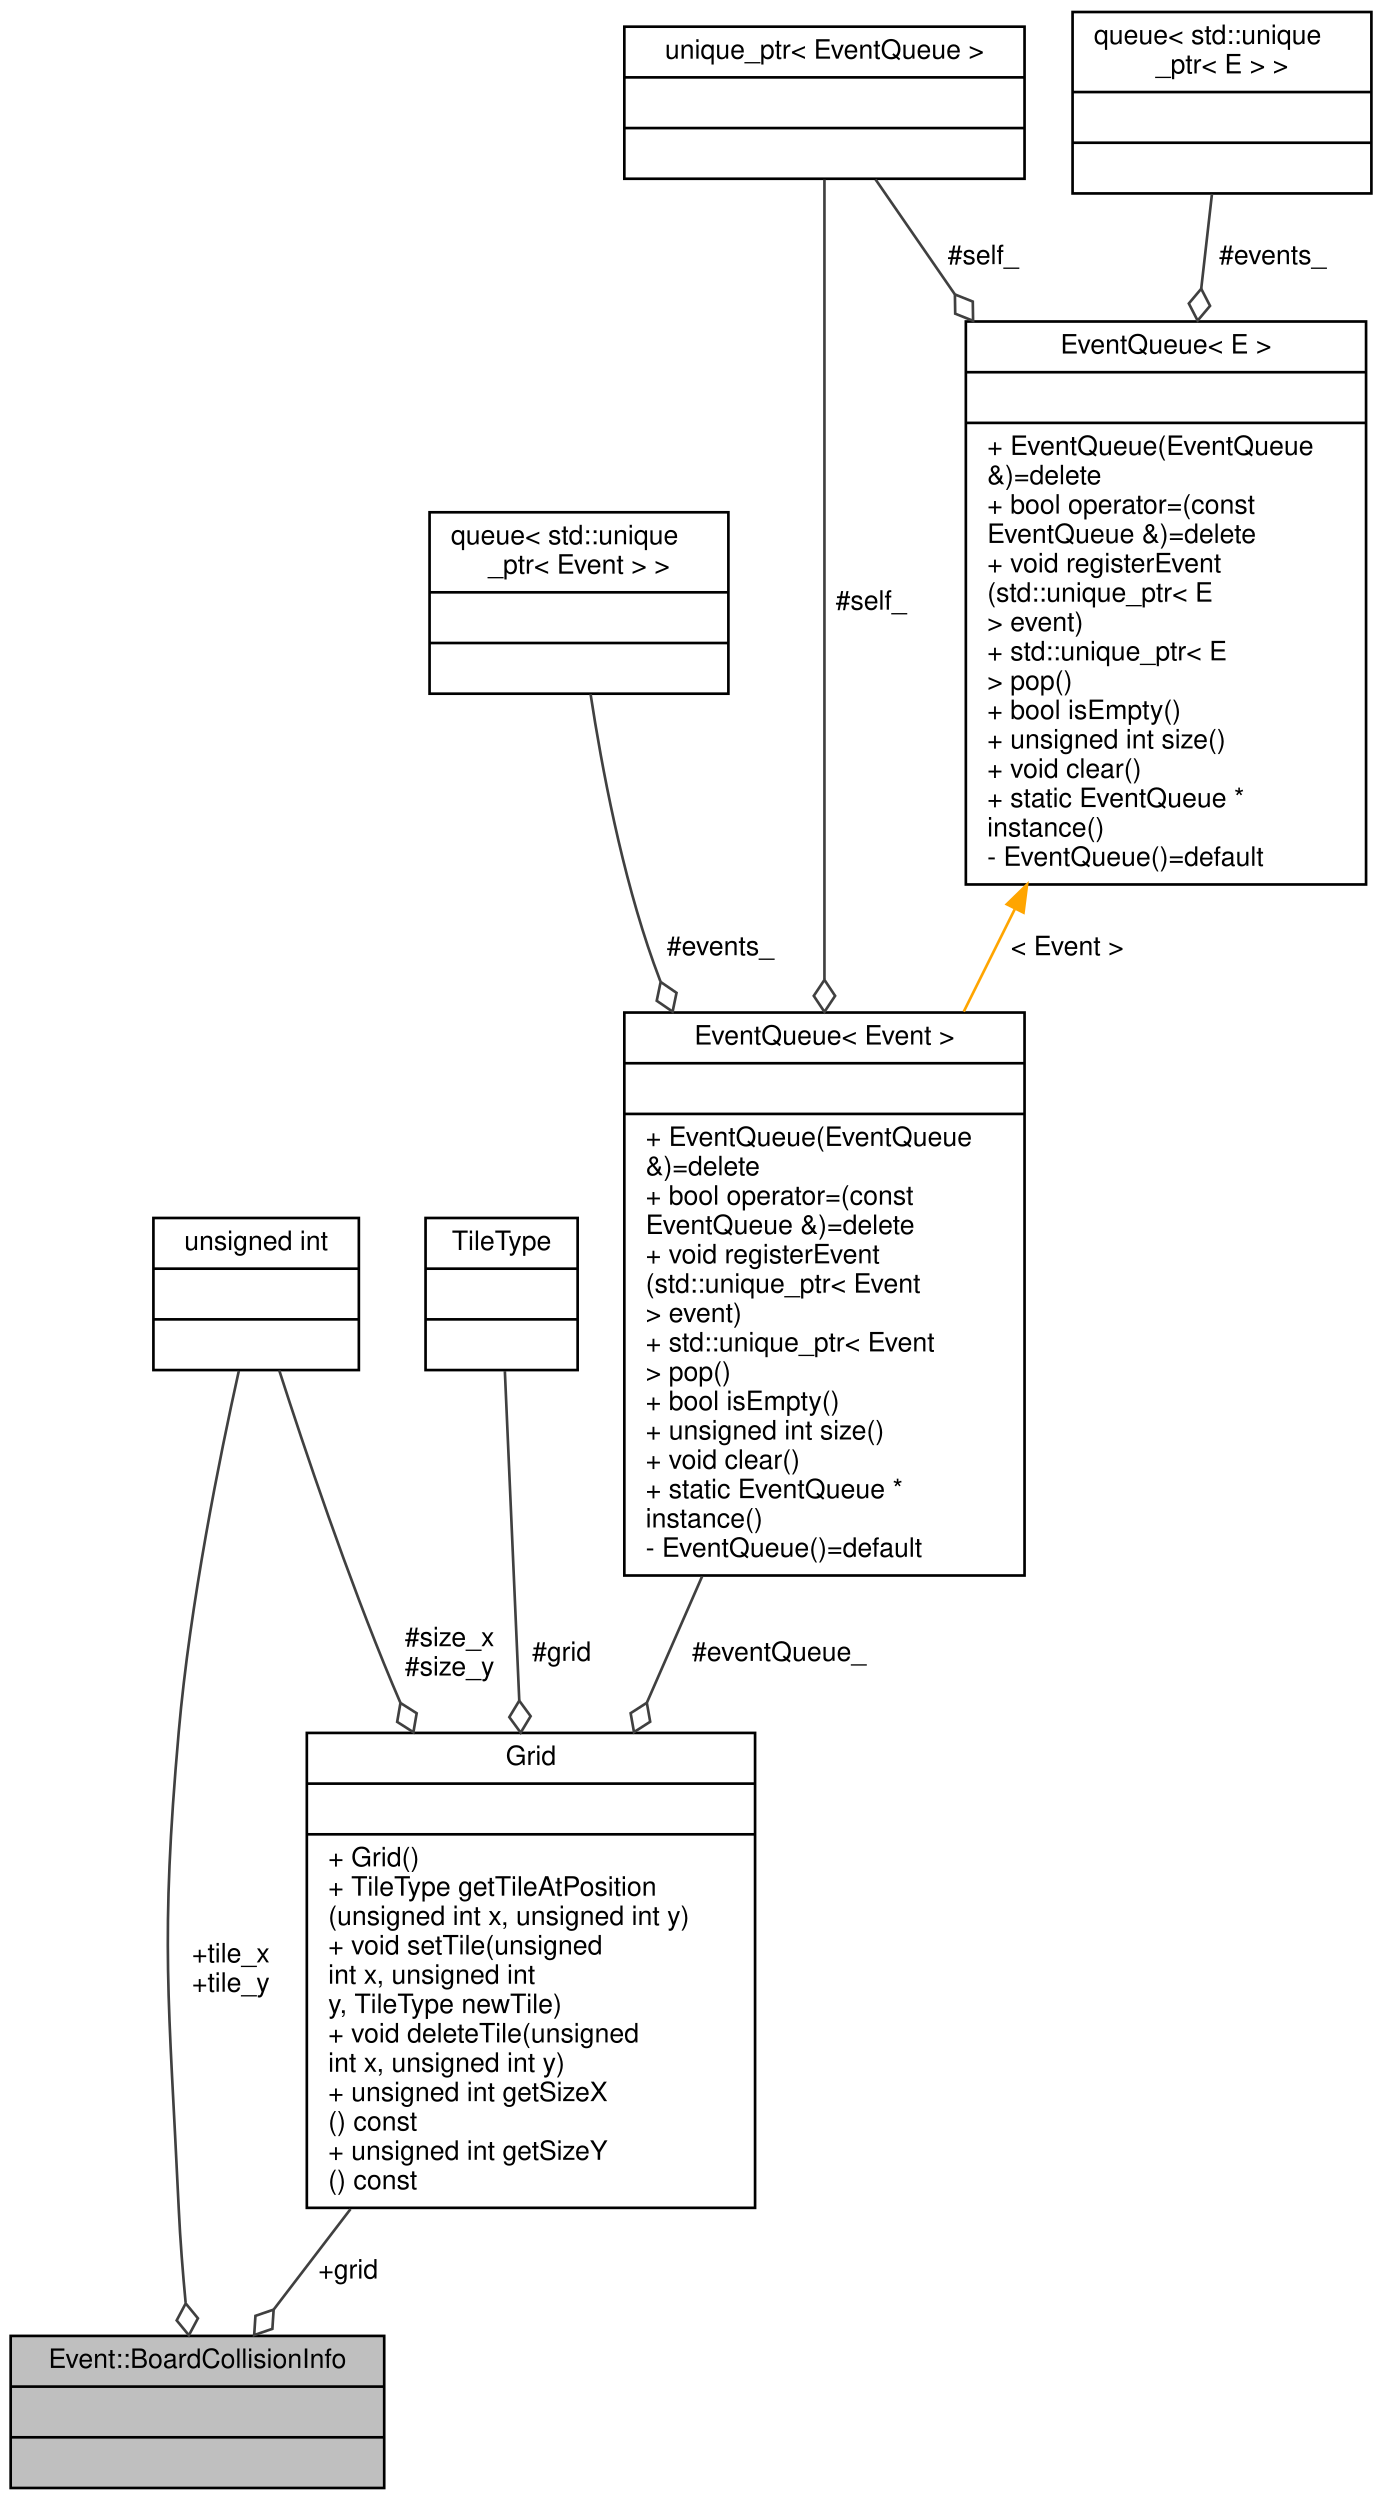
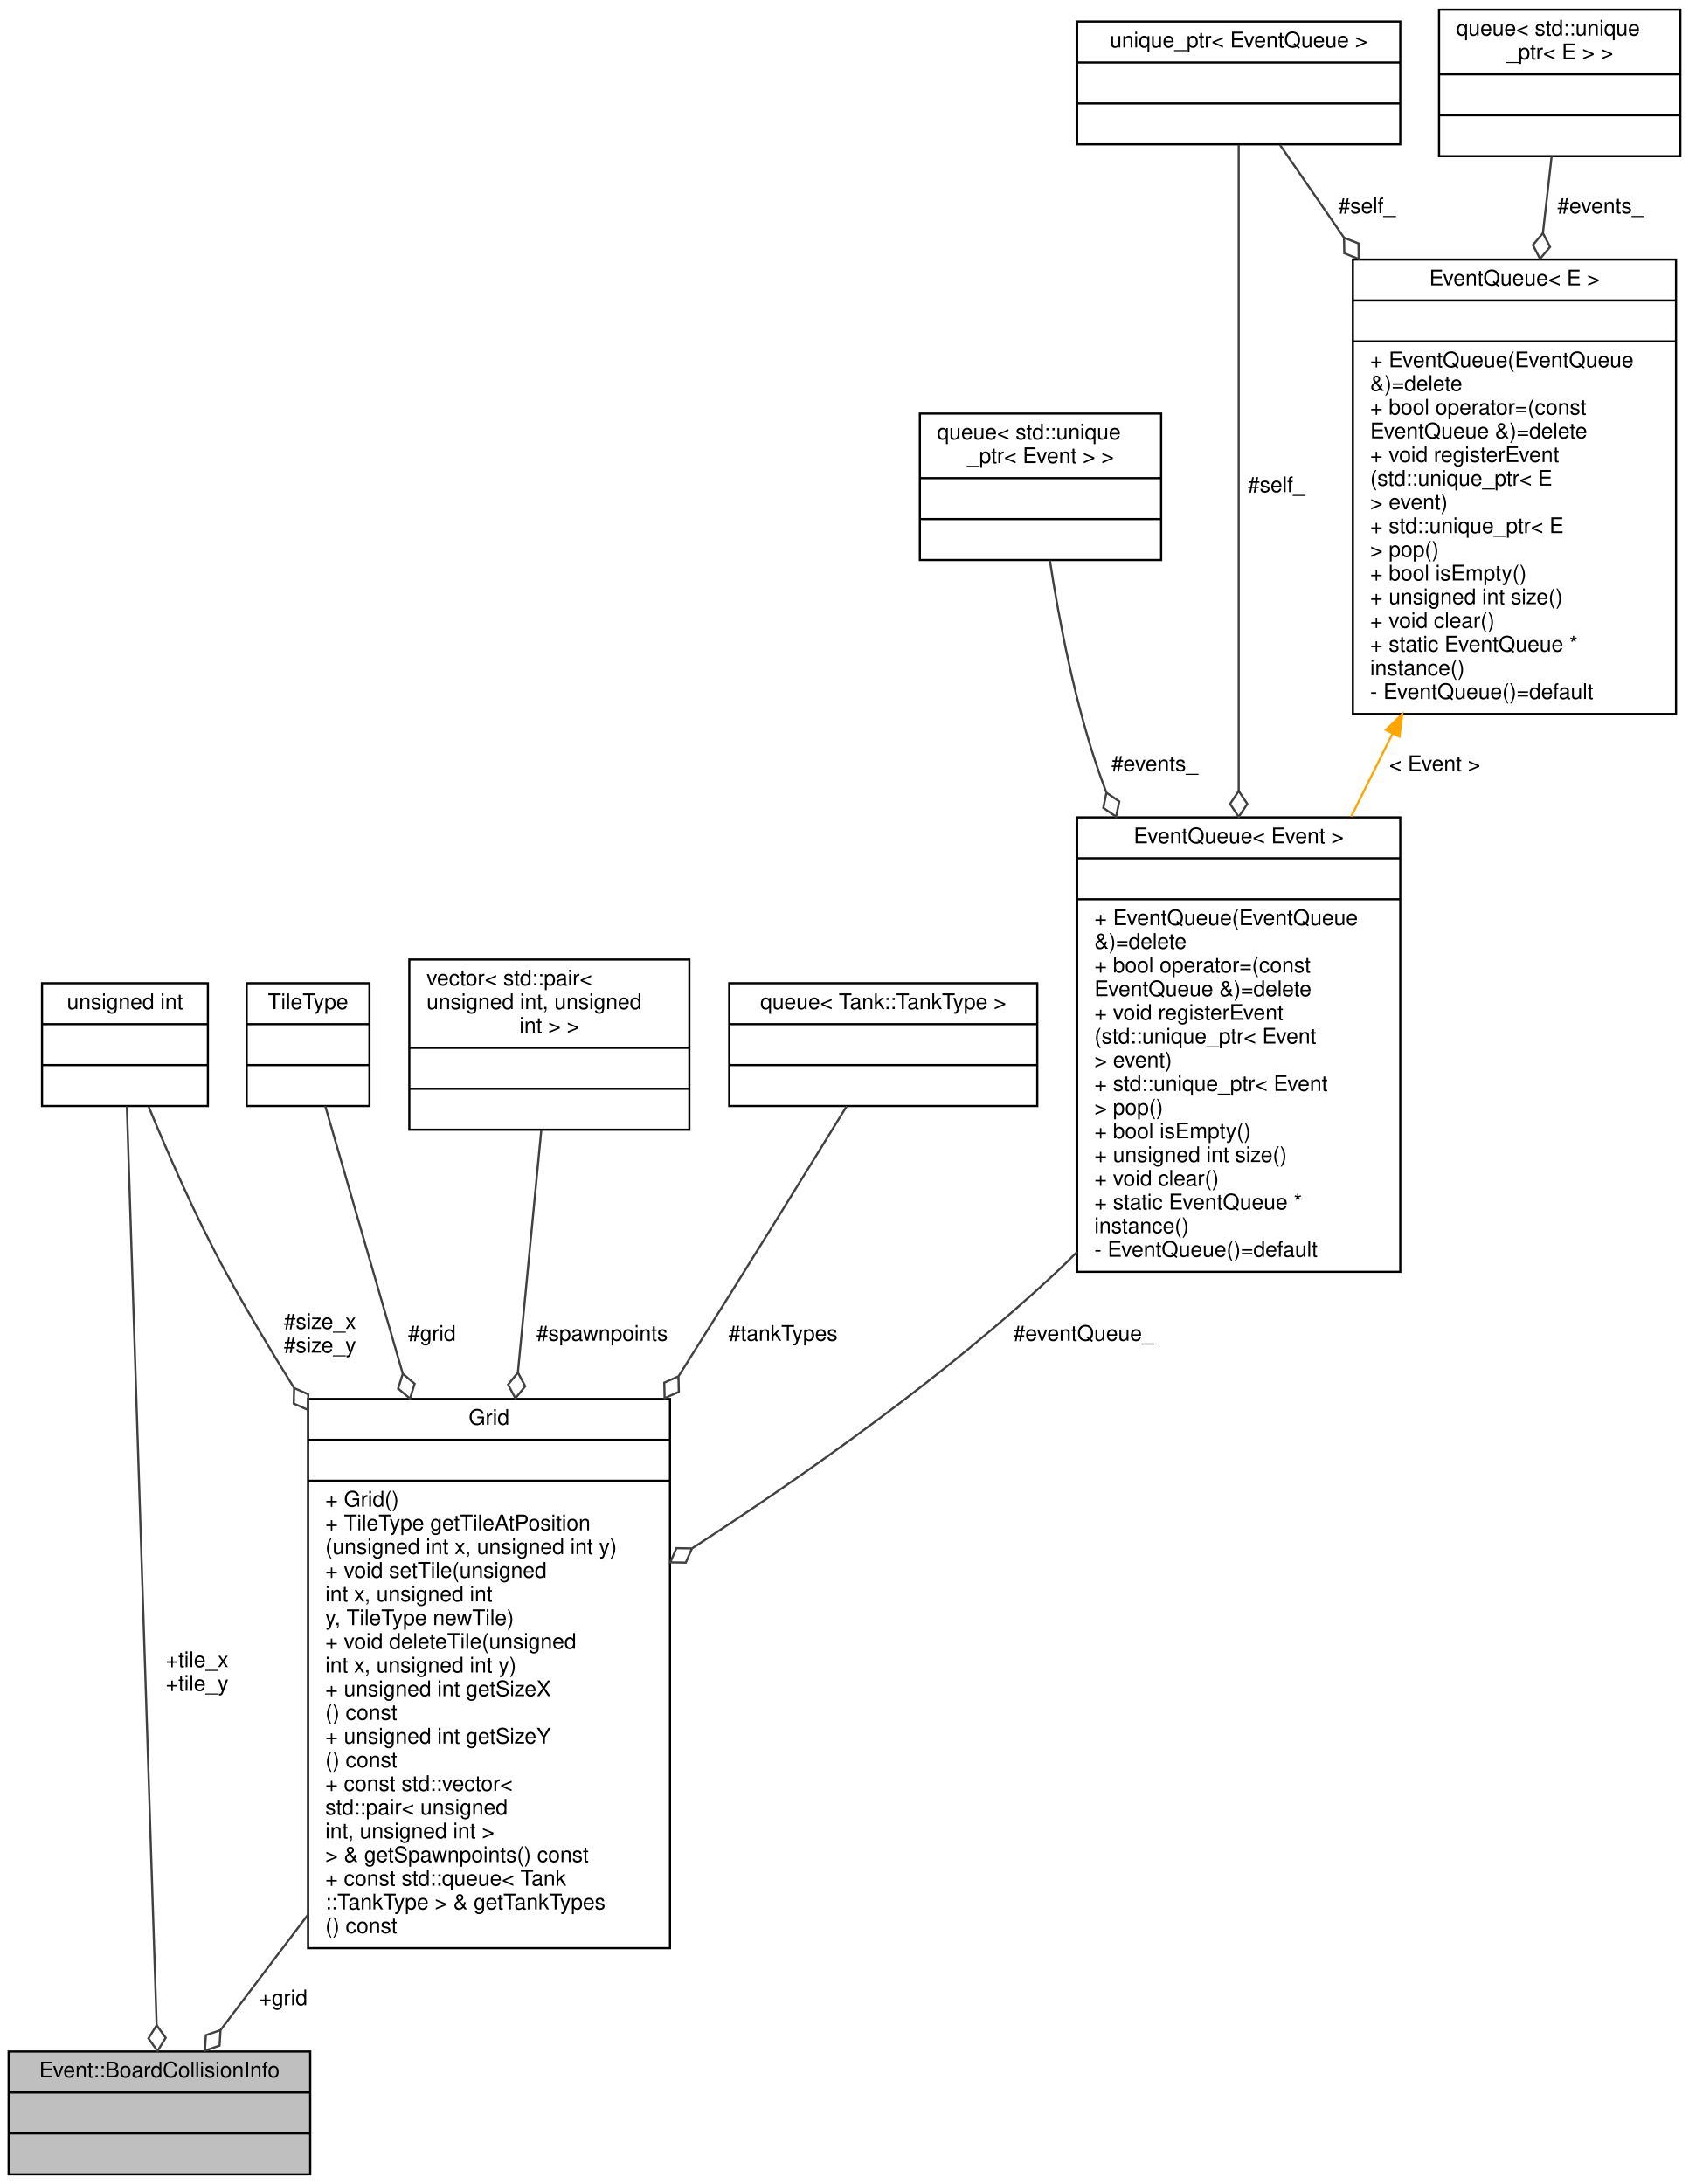
- <svg xmlns="http://www.w3.org/2000/svg" xmlns:xlink="http://www.w3.org/1999/xlink" width="518pt" height="937pt" viewBox="0.00 0.00 518.00 937.00">
-   <g id="graph0" class="graph" transform="scale(1 1) rotate(0) translate(4 933)">
+ <svg xmlns="http://www.w3.org/2000/svg" xmlns:xlink="http://www.w3.org/1999/xlink" width="784pt" height="1014pt" viewBox="0.00 0.00 784.00 1014.00">
+   <g id="graph0" class="graph" transform="scale(1 1) rotate(0) translate(4 1010)">
    <g id="node1" class="node">
      <g id="a_node1">
        <a xlink:title=" ">
          <polygon fill="#bfbfbf" stroke="black" points="0,-0.5 0,-57.5 140,-57.5 140,-0.5 0,-0.5" />
          <text text-anchor="middle" x="70" y="-45.5" font-family="Helvetica,sans-Serif" font-size="10.00">Event::BoardCollisionInfo</text>
          <polyline fill="none" stroke="black" points="0,-38.5 140,-38.5 " />
          <text text-anchor="middle" x="70" y="-26.5" font-family="Helvetica,sans-Serif" font-size="10.00"> </text>
          <polyline fill="none" stroke="black" points="0,-19.5 140,-19.5 " />
          <text text-anchor="middle" x="70" y="-7.5" font-family="Helvetica,sans-Serif" font-size="10.00"> </text>
        </a>
      </g>
    </g>
    <g id="node2" class="node">
      <g id="a_node2">
        <a xlink:title=" ">
-           <polygon fill="none" stroke="black" points="53.5,-419.5 53.5,-476.5 130.5,-476.5 130.5,-419.5 53.5,-419.5" />
-           <text text-anchor="middle" x="92" y="-464.5" font-family="Helvetica,sans-Serif" font-size="10.00">unsigned int</text>
-           <polyline fill="none" stroke="black" points="53.5,-457.5 130.5,-457.5 " />
-           <text text-anchor="middle" x="92" y="-445.5" font-family="Helvetica,sans-Serif" font-size="10.00"> </text>
-           <polyline fill="none" stroke="black" points="53.5,-438.5 130.5,-438.5 " />
-           <text text-anchor="middle" x="92" y="-426.5" font-family="Helvetica,sans-Serif" font-size="10.00"> </text>
+           <polygon fill="none" stroke="black" points="15.5,-496.5 15.5,-553.5 92.5,-553.5 92.5,-496.5 15.5,-496.5" />
+           <text text-anchor="middle" x="54" y="-541.5" font-family="Helvetica,sans-Serif" font-size="10.00">unsigned int</text>
+           <polyline fill="none" stroke="black" points="15.5,-534.5 92.5,-534.5 " />
+           <text text-anchor="middle" x="54" y="-522.5" font-family="Helvetica,sans-Serif" font-size="10.00"> </text>
+           <polyline fill="none" stroke="black" points="15.5,-515.5 92.5,-515.5 " />
+           <text text-anchor="middle" x="54" y="-503.5" font-family="Helvetica,sans-Serif" font-size="10.00"> </text>
        </a>
      </g>
    </g>
    <g id="edge1" class="edge">
-       <path fill="none" stroke="#404040" d="M85.52,-419.22C78.34,-386.94 67.23,-331.96 63,-284 56.01,-204.75 59.3,-184.47 63,-105 63.53,-93.61 64.51,-81.28 65.57,-69.97" />
-       <polygon fill="none" stroke="#404040" points="65.6,-69.68 62.22,-63.31 66.79,-57.74 70.18,-64.1 65.6,-69.68" />
-       <text text-anchor="middle" x="82.5" y="-197.5" font-family="Helvetica,sans-Serif" font-size="10.00"> +tile_x</text>
-       <text text-anchor="middle" x="82.5" y="-186.5" font-family="Helvetica,sans-Serif" font-size="10.00">+tile_y</text>
+       <path fill="none" stroke="#404040" d="M54.89,-496.38C57.58,-413.54 65.57,-166.91 68.71,-69.87" />
+       <polygon fill="none" stroke="#404040" points="68.71,-69.72 64.91,-63.6 69.1,-57.73 72.91,-63.85 68.71,-69.72" />
+       <text text-anchor="middle" x="87.5" y="-236" font-family="Helvetica,sans-Serif" font-size="10.00"> +tile_x</text>
+       <text text-anchor="middle" x="87.5" y="-225" font-family="Helvetica,sans-Serif" font-size="10.00">+tile_y</text>
    </g>
    <g id="node3" class="node">
      <g id="a_node3">
        <a xlink:href="$class_grid.html" xlink:title="Represents a grid of tiles.">
-           <polygon fill="none" stroke="black" points="111,-105.5 111,-283.5 279,-283.5 279,-105.5 111,-105.5" />
-           <text text-anchor="middle" x="195" y="-271.5" font-family="Helvetica,sans-Serif" font-size="10.00">Grid</text>
-           <polyline fill="none" stroke="black" points="111,-264.5 279,-264.5 " />
-           <text text-anchor="middle" x="195" y="-252.5" font-family="Helvetica,sans-Serif" font-size="10.00"> </text>
-           <polyline fill="none" stroke="black" points="111,-245.5 279,-245.5 " />
-           <text text-anchor="start" x="119" y="-233.5" font-family="Helvetica,sans-Serif" font-size="10.00">+ Grid()</text>
-           <text text-anchor="start" x="119" y="-222.5" font-family="Helvetica,sans-Serif" font-size="10.00">+ TileType getTileAtPosition</text>
-           <text text-anchor="start" x="119" y="-211.5" font-family="Helvetica,sans-Serif" font-size="10.00">(unsigned int x, unsigned int y)</text>
-           <text text-anchor="start" x="119" y="-200.5" font-family="Helvetica,sans-Serif" font-size="10.00">+ void setTile(unsigned</text>
-           <text text-anchor="start" x="119" y="-189.5" font-family="Helvetica,sans-Serif" font-size="10.00"> int x, unsigned int</text>
-           <text text-anchor="start" x="119" y="-178.5" font-family="Helvetica,sans-Serif" font-size="10.00"> y, TileType newTile)</text>
-           <text text-anchor="start" x="119" y="-167.5" font-family="Helvetica,sans-Serif" font-size="10.00">+ void deleteTile(unsigned</text>
-           <text text-anchor="start" x="119" y="-156.5" font-family="Helvetica,sans-Serif" font-size="10.00"> int x, unsigned int y)</text>
-           <text text-anchor="start" x="119" y="-145.5" font-family="Helvetica,sans-Serif" font-size="10.00">+ unsigned int getSizeX</text>
-           <text text-anchor="start" x="119" y="-134.5" font-family="Helvetica,sans-Serif" font-size="10.00">() const</text>
-           <text text-anchor="start" x="119" y="-123.5" font-family="Helvetica,sans-Serif" font-size="10.00">+ unsigned int getSizeY</text>
-           <text text-anchor="start" x="119" y="-112.5" font-family="Helvetica,sans-Serif" font-size="10.00">() const</text>
+           <polygon fill="none" stroke="black" points="139,-105.5 139,-360.5 307,-360.5 307,-105.5 139,-105.5" />
+           <text text-anchor="middle" x="223" y="-348.5" font-family="Helvetica,sans-Serif" font-size="10.00">Grid</text>
+           <polyline fill="none" stroke="black" points="139,-341.5 307,-341.5 " />
+           <text text-anchor="middle" x="223" y="-329.5" font-family="Helvetica,sans-Serif" font-size="10.00"> </text>
+           <polyline fill="none" stroke="black" points="139,-322.5 307,-322.5 " />
+           <text text-anchor="start" x="147" y="-310.5" font-family="Helvetica,sans-Serif" font-size="10.00">+ Grid()</text>
+           <text text-anchor="start" x="147" y="-299.5" font-family="Helvetica,sans-Serif" font-size="10.00">+ TileType getTileAtPosition</text>
+           <text text-anchor="start" x="147" y="-288.5" font-family="Helvetica,sans-Serif" font-size="10.00">(unsigned int x, unsigned int y)</text>
+           <text text-anchor="start" x="147" y="-277.5" font-family="Helvetica,sans-Serif" font-size="10.00">+ void setTile(unsigned</text>
+           <text text-anchor="start" x="147" y="-266.5" font-family="Helvetica,sans-Serif" font-size="10.00"> int x, unsigned int</text>
+           <text text-anchor="start" x="147" y="-255.5" font-family="Helvetica,sans-Serif" font-size="10.00"> y, TileType newTile)</text>
+           <text text-anchor="start" x="147" y="-244.5" font-family="Helvetica,sans-Serif" font-size="10.00">+ void deleteTile(unsigned</text>
+           <text text-anchor="start" x="147" y="-233.5" font-family="Helvetica,sans-Serif" font-size="10.00"> int x, unsigned int y)</text>
+           <text text-anchor="start" x="147" y="-222.5" font-family="Helvetica,sans-Serif" font-size="10.00">+ unsigned int getSizeX</text>
+           <text text-anchor="start" x="147" y="-211.5" font-family="Helvetica,sans-Serif" font-size="10.00">() const</text>
+           <text text-anchor="start" x="147" y="-200.5" font-family="Helvetica,sans-Serif" font-size="10.00">+ unsigned int getSizeY</text>
+           <text text-anchor="start" x="147" y="-189.5" font-family="Helvetica,sans-Serif" font-size="10.00">() const</text>
+           <text text-anchor="start" x="147" y="-178.5" font-family="Helvetica,sans-Serif" font-size="10.00">+ const std::vector&lt;</text>
+           <text text-anchor="start" x="147" y="-167.5" font-family="Helvetica,sans-Serif" font-size="10.00"> std::pair&lt; unsigned</text>
+           <text text-anchor="start" x="147" y="-156.5" font-family="Helvetica,sans-Serif" font-size="10.00"> int, unsigned int &gt;</text>
+           <text text-anchor="start" x="147" y="-145.5" font-family="Helvetica,sans-Serif" font-size="10.00"> &gt; &amp; getSpawnpoints() const</text>
+           <text text-anchor="start" x="147" y="-134.5" font-family="Helvetica,sans-Serif" font-size="10.00">+ const std::queue&lt; Tank</text>
+           <text text-anchor="start" x="147" y="-123.5" font-family="Helvetica,sans-Serif" font-size="10.00">::TankType &gt; &amp; getTankTypes</text>
+           <text text-anchor="start" x="147" y="-112.5" font-family="Helvetica,sans-Serif" font-size="10.00">() const</text>
        </a>
      </g>
    </g>
    <g id="edge3" class="edge">
-       <path fill="none" stroke="#404040" d="M100.66,-419.38C110.13,-389.94 126.21,-342.13 143,-302 143.98,-299.66 144.98,-297.31 146.01,-294.94" />
-       <polygon fill="none" stroke="#404040" points="146.09,-294.74 144.86,-287.64 150.94,-283.76 152.17,-290.87 146.09,-294.74" />
-       <text text-anchor="middle" x="164.5" y="-316" font-family="Helvetica,sans-Serif" font-size="10.00"> #size_x</text>
-       <text text-anchor="middle" x="164.5" y="-305" font-family="Helvetica,sans-Serif" font-size="10.00">#size_y</text>
+       <path fill="none" stroke="#404040" d="M64.99,-496.22C73.84,-474.7 87.07,-444.39 101,-419 110.63,-401.45 121.39,-383.39 132.42,-365.75" />
+       <polygon fill="none" stroke="#404040" points="132.53,-365.57 132.35,-358.36 138.93,-355.42 139.11,-362.63 132.53,-365.57" />
+       <text text-anchor="middle" x="144.5" y="-393" font-family="Helvetica,sans-Serif" font-size="10.00"> #size_x</text>
+       <text text-anchor="middle" x="144.5" y="-382" font-family="Helvetica,sans-Serif" font-size="10.00">#size_y</text>
    </g>
    <g id="edge2" class="edge">
-       <path fill="none" stroke="#404040" d="M127.38,-105.05C117.23,-91.78 107.27,-78.75 98.57,-67.37" />
-       <polygon fill="none" stroke="#404040" points="98.56,-67.36 91.74,-65.02 91.27,-57.82 98.09,-60.16 98.56,-67.36" />
-       <text text-anchor="middle" x="126.5" y="-79" font-family="Helvetica,sans-Serif" font-size="10.00"> +grid</text>
+       <path fill="none" stroke="#404040" d="M138.89,-120.95C124.31,-101.7 110.1,-82.94 98.41,-67.51" />
+       <polygon fill="none" stroke="#404040" points="98.36,-67.44 91.55,-65.07 91.11,-57.88 97.92,-60.24 98.36,-67.44" />
+       <text text-anchor="middle" x="127.5" y="-79" font-family="Helvetica,sans-Serif" font-size="10.00"> +grid</text>
    </g>
    <g id="node4" class="node">
      <g id="a_node4">
        <a xlink:title=" ">
-           <polygon fill="none" stroke="black" points="155.5,-419.5 155.5,-476.5 212.5,-476.5 212.5,-419.5 155.5,-419.5" />
-           <text text-anchor="middle" x="184" y="-464.5" font-family="Helvetica,sans-Serif" font-size="10.00">TileType</text>
-           <polyline fill="none" stroke="black" points="155.5,-457.5 212.5,-457.5 " />
-           <text text-anchor="middle" x="184" y="-445.5" font-family="Helvetica,sans-Serif" font-size="10.00"> </text>
-           <polyline fill="none" stroke="black" points="155.5,-438.5 212.5,-438.5 " />
-           <text text-anchor="middle" x="184" y="-426.5" font-family="Helvetica,sans-Serif" font-size="10.00"> </text>
+           <polygon fill="none" stroke="black" points="110.5,-496.5 110.5,-553.5 167.5,-553.5 167.5,-496.5 110.5,-496.5" />
+           <text text-anchor="middle" x="139" y="-541.5" font-family="Helvetica,sans-Serif" font-size="10.00">TileType</text>
+           <polyline fill="none" stroke="black" points="110.5,-534.5 167.5,-534.5 " />
+           <text text-anchor="middle" x="139" y="-522.5" font-family="Helvetica,sans-Serif" font-size="10.00"> </text>
+           <polyline fill="none" stroke="black" points="110.5,-515.5 167.5,-515.5 " />
+           <text text-anchor="middle" x="139" y="-503.5" font-family="Helvetica,sans-Serif" font-size="10.00"> </text>
        </a>
      </g>
    </g>
    <g id="edge4" class="edge">
-       <path fill="none" stroke="#404040" d="M185.22,-419.12C186.52,-389.31 188.67,-340.28 190.62,-295.72" />
-       <polygon fill="none" stroke="#404040" points="190.62,-295.58 186.89,-289.42 191.15,-283.6 194.88,-289.77 190.62,-295.58" />
-       <text text-anchor="middle" x="206.5" y="-310.5" font-family="Helvetica,sans-Serif" font-size="10.00"> #grid</text>
+       <path fill="none" stroke="#404040" d="M146.98,-496.46C155.4,-467.39 169.31,-419.37 182.95,-372.28" />
+       <polygon fill="none" stroke="#404040" points="182.97,-372.19 180.8,-365.32 186.31,-360.67 188.48,-367.54 182.97,-372.19" />
+       <text text-anchor="middle" x="196.5" y="-387.5" font-family="Helvetica,sans-Serif" font-size="10.00"> #grid</text>
    </g>
    <g id="node5" class="node">
      <g id="a_node5">
-         <a xlink:href="$class_event_queue.html" xlink:title=" ">
-           <polygon fill="none" stroke="black" points="230,-342.5 230,-553.5 380,-553.5 380,-342.5 230,-342.5" />
-           <text text-anchor="middle" x="305" y="-541.5" font-family="Helvetica,sans-Serif" font-size="10.00">EventQueue&lt; Event &gt;</text>
-           <polyline fill="none" stroke="black" points="230,-534.5 380,-534.5 " />
-           <text text-anchor="middle" x="305" y="-522.5" font-family="Helvetica,sans-Serif" font-size="10.00"> </text>
-           <polyline fill="none" stroke="black" points="230,-515.5 380,-515.5 " />
-           <text text-anchor="start" x="238" y="-503.5" font-family="Helvetica,sans-Serif" font-size="10.00">+ EventQueue(EventQueue</text>
-           <text text-anchor="start" x="238" y="-492.5" font-family="Helvetica,sans-Serif" font-size="10.00"> &amp;)=delete</text>
-           <text text-anchor="start" x="238" y="-481.5" font-family="Helvetica,sans-Serif" font-size="10.00">+ bool operator=(const</text>
-           <text text-anchor="start" x="238" y="-470.5" font-family="Helvetica,sans-Serif" font-size="10.00"> EventQueue &amp;)=delete</text>
-           <text text-anchor="start" x="238" y="-459.5" font-family="Helvetica,sans-Serif" font-size="10.00">+ void registerEvent</text>
-           <text text-anchor="start" x="238" y="-448.5" font-family="Helvetica,sans-Serif" font-size="10.00">(std::unique_ptr&lt; Event</text>
-           <text text-anchor="start" x="238" y="-437.5" font-family="Helvetica,sans-Serif" font-size="10.00"> &gt; event)</text>
-           <text text-anchor="start" x="238" y="-426.5" font-family="Helvetica,sans-Serif" font-size="10.00">+ std::unique_ptr&lt; Event</text>
-           <text text-anchor="start" x="238" y="-415.5" font-family="Helvetica,sans-Serif" font-size="10.00"> &gt; pop()</text>
-           <text text-anchor="start" x="238" y="-404.5" font-family="Helvetica,sans-Serif" font-size="10.00">+ bool isEmpty()</text>
-           <text text-anchor="start" x="238" y="-393.5" font-family="Helvetica,sans-Serif" font-size="10.00">+ unsigned int size()</text>
-           <text text-anchor="start" x="238" y="-382.5" font-family="Helvetica,sans-Serif" font-size="10.00">+ void clear()</text>
-           <text text-anchor="start" x="238" y="-371.5" font-family="Helvetica,sans-Serif" font-size="10.00">+ static EventQueue *</text>
-           <text text-anchor="start" x="238" y="-360.5" font-family="Helvetica,sans-Serif" font-size="10.00"> instance()</text>
-           <text text-anchor="start" x="238" y="-349.5" font-family="Helvetica,sans-Serif" font-size="10.00">- EventQueue()=default</text>
+         <a xlink:title=" ">
+           <polygon fill="none" stroke="black" points="186,-485.5 186,-564.5 316,-564.5 316,-485.5 186,-485.5" />
+           <text text-anchor="start" x="194" y="-552.5" font-family="Helvetica,sans-Serif" font-size="10.00">vector&lt; std::pair&lt;</text>
+           <text text-anchor="start" x="194" y="-541.5" font-family="Helvetica,sans-Serif" font-size="10.00"> unsigned int, unsigned</text>
+           <text text-anchor="middle" x="251" y="-530.5" font-family="Helvetica,sans-Serif" font-size="10.00"> int &gt; &gt;</text>
+           <polyline fill="none" stroke="black" points="186,-523.5 316,-523.5 " />
+           <text text-anchor="middle" x="251" y="-511.5" font-family="Helvetica,sans-Serif" font-size="10.00"> </text>
+           <polyline fill="none" stroke="black" points="186,-504.5 316,-504.5 " />
+           <text text-anchor="middle" x="251" y="-492.5" font-family="Helvetica,sans-Serif" font-size="10.00"> </text>
        </a>
      </g>
    </g>
    <g id="edge5" class="edge">
-       <path fill="none" stroke="#404040" d="M259.15,-342.16C252.32,-326.54 245.29,-310.48 238.51,-294.98" />
-       <polygon fill="none" stroke="#404040" points="238.43,-294.8 232.36,-290.9 233.62,-283.8 239.69,-287.7 238.43,-294.8" />
-       <text text-anchor="middle" x="288" y="-310.5" font-family="Helvetica,sans-Serif" font-size="10.00"> #eventQueue_</text>
+       <path fill="none" stroke="#404040" d="M247.28,-485.49C244.47,-456.32 240.41,-414.34 236.42,-373.01" />
+       <polygon fill="none" stroke="#404040" points="236.4,-372.75 231.84,-367.16 235.24,-360.8 239.8,-366.39 236.4,-372.75" />
+       <text text-anchor="middle" x="275.5" y="-387.5" font-family="Helvetica,sans-Serif" font-size="10.00"> #spawnpoints</text>
    </g>
    <g id="node6" class="node">
      <g id="a_node6">
-         <a xlink:href="$classstd_1_1queue_3_01std_1_1unique__ptr_3_01_event_01_4_01_4.html" xlink:title=" ">
-           <polygon fill="none" stroke="black" points="157,-673 157,-741 269,-741 269,-673 157,-673" />
-           <text text-anchor="start" x="165" y="-729" font-family="Helvetica,sans-Serif" font-size="10.00">queue&lt; std::unique</text>
-           <text text-anchor="middle" x="213" y="-718" font-family="Helvetica,sans-Serif" font-size="10.00">_ptr&lt; Event &gt; &gt;</text>
-           <polyline fill="none" stroke="black" points="157,-711 269,-711 " />
-           <text text-anchor="middle" x="213" y="-699" font-family="Helvetica,sans-Serif" font-size="10.00"> </text>
-           <polyline fill="none" stroke="black" points="157,-692 269,-692 " />
-           <text text-anchor="middle" x="213" y="-680" font-family="Helvetica,sans-Serif" font-size="10.00"> </text>
+         <a xlink:title=" ">
+           <polygon fill="none" stroke="black" points="334.5,-496.5 334.5,-553.5 477.5,-553.5 477.5,-496.5 334.5,-496.5" />
+           <text text-anchor="middle" x="406" y="-541.5" font-family="Helvetica,sans-Serif" font-size="10.00">queue&lt; Tank::TankType &gt;</text>
+           <polyline fill="none" stroke="black" points="334.5,-534.5 477.5,-534.5 " />
+           <text text-anchor="middle" x="406" y="-522.5" font-family="Helvetica,sans-Serif" font-size="10.00"> </text>
+           <polyline fill="none" stroke="black" points="334.5,-515.5 477.5,-515.5 " />
+           <text text-anchor="middle" x="406" y="-503.5" font-family="Helvetica,sans-Serif" font-size="10.00"> </text>
        </a>
      </g>
    </g>
    <g id="edge6" class="edge">
-       <path fill="none" stroke="#404040" d="M217.35,-672.82C221.56,-645.27 229.09,-605.35 241,-572 241.8,-569.75 242.64,-567.48 243.51,-565.21" />
-       <polygon fill="none" stroke="#404040" points="243.61,-564.97 242.14,-557.91 248.09,-553.83 249.56,-560.89 243.61,-564.97" />
-       <text text-anchor="middle" x="266" y="-575" font-family="Helvetica,sans-Serif" font-size="10.00"> #events_</text>
+       <path fill="none" stroke="#404040" d="M389.03,-496.4C371.03,-467.17 341.69,-419.72 316,-379 314.36,-376.4 312.7,-373.77 311.03,-371.13" />
+       <polygon fill="none" stroke="#404040" points="310.94,-370.99 304.35,-368.06 304.51,-360.85 311.1,-363.78 310.94,-370.99" />
+       <text text-anchor="middle" x="359.5" y="-387.5" font-family="Helvetica,sans-Serif" font-size="10.00"> #tankTypes</text>
    </g>
    <g id="node7" class="node">
      <g id="a_node7">
-         <a xlink:title=" ">
-           <polygon fill="none" stroke="black" points="230,-866 230,-923 380,-923 380,-866 230,-866" />
-           <text text-anchor="middle" x="305" y="-911" font-family="Helvetica,sans-Serif" font-size="10.00">unique_ptr&lt; EventQueue &gt;</text>
-           <polyline fill="none" stroke="black" points="230,-904 380,-904 " />
-           <text text-anchor="middle" x="305" y="-892" font-family="Helvetica,sans-Serif" font-size="10.00"> </text>
-           <polyline fill="none" stroke="black" points="230,-885 380,-885 " />
-           <text text-anchor="middle" x="305" y="-873" font-family="Helvetica,sans-Serif" font-size="10.00"> </text>
+         <a xlink:href="$class_event_queue.html" xlink:title=" ">
+           <polygon fill="none" stroke="black" points="496,-419.5 496,-630.5 646,-630.5 646,-419.5 496,-419.5" />
+           <text text-anchor="middle" x="571" y="-618.5" font-family="Helvetica,sans-Serif" font-size="10.00">EventQueue&lt; Event &gt;</text>
+           <polyline fill="none" stroke="black" points="496,-611.5 646,-611.5 " />
+           <text text-anchor="middle" x="571" y="-599.5" font-family="Helvetica,sans-Serif" font-size="10.00"> </text>
+           <polyline fill="none" stroke="black" points="496,-592.5 646,-592.5 " />
+           <text text-anchor="start" x="504" y="-580.5" font-family="Helvetica,sans-Serif" font-size="10.00">+ EventQueue(EventQueue</text>
+           <text text-anchor="start" x="504" y="-569.5" font-family="Helvetica,sans-Serif" font-size="10.00"> &amp;)=delete</text>
+           <text text-anchor="start" x="504" y="-558.5" font-family="Helvetica,sans-Serif" font-size="10.00">+ bool operator=(const</text>
+           <text text-anchor="start" x="504" y="-547.5" font-family="Helvetica,sans-Serif" font-size="10.00"> EventQueue &amp;)=delete</text>
+           <text text-anchor="start" x="504" y="-536.5" font-family="Helvetica,sans-Serif" font-size="10.00">+ void registerEvent</text>
+           <text text-anchor="start" x="504" y="-525.5" font-family="Helvetica,sans-Serif" font-size="10.00">(std::unique_ptr&lt; Event</text>
+           <text text-anchor="start" x="504" y="-514.5" font-family="Helvetica,sans-Serif" font-size="10.00"> &gt; event)</text>
+           <text text-anchor="start" x="504" y="-503.5" font-family="Helvetica,sans-Serif" font-size="10.00">+ std::unique_ptr&lt; Event</text>
+           <text text-anchor="start" x="504" y="-492.5" font-family="Helvetica,sans-Serif" font-size="10.00"> &gt; pop()</text>
+           <text text-anchor="start" x="504" y="-481.5" font-family="Helvetica,sans-Serif" font-size="10.00">+ bool isEmpty()</text>
+           <text text-anchor="start" x="504" y="-470.5" font-family="Helvetica,sans-Serif" font-size="10.00">+ unsigned int size()</text>
+           <text text-anchor="start" x="504" y="-459.5" font-family="Helvetica,sans-Serif" font-size="10.00">+ void clear()</text>
+           <text text-anchor="start" x="504" y="-448.5" font-family="Helvetica,sans-Serif" font-size="10.00">+ static EventQueue *</text>
+           <text text-anchor="start" x="504" y="-437.5" font-family="Helvetica,sans-Serif" font-size="10.00"> instance()</text>
+           <text text-anchor="start" x="504" y="-426.5" font-family="Helvetica,sans-Serif" font-size="10.00">- EventQueue()=default</text>
        </a>
      </g>
    </g>
    <g id="edge7" class="edge">
-       <path fill="none" stroke="#404040" d="M305,-865.69C305,-806.98 305,-667.4 305,-565.93" />
-       <polygon fill="none" stroke="#404040" points="305,-565.75 301,-559.75 305,-553.75 309,-559.75 305,-565.75" />
-       <text text-anchor="middle" x="322.5" y="-704.5" font-family="Helvetica,sans-Serif" font-size="10.00"> #self_</text>
+       <path fill="none" stroke="#404040" d="M495.96,-428.73C492.67,-425.38 489.34,-422.12 486,-419 434.48,-370.84 369.76,-325.17 317.42,-291.25" />
+       <polygon fill="none" stroke="#404040" points="317.22,-291.11 310,-291.23 307.12,-284.62 314.33,-284.5 317.22,-291.11" />
+       <text text-anchor="middle" x="499" y="-387.5" font-family="Helvetica,sans-Serif" font-size="10.00"> #eventQueue_</text>
    </g>
    <g id="node8" class="node">
      <g id="a_node8">
-         <a xlink:href="$class_event_queue.html" xlink:title="Singleton class wrapper for std::queue&lt;E&gt;.">
-           <polygon fill="none" stroke="black" points="358,-601.5 358,-812.5 508,-812.5 508,-601.5 358,-601.5" />
-           <text text-anchor="middle" x="433" y="-800.5" font-family="Helvetica,sans-Serif" font-size="10.00">EventQueue&lt; E &gt;</text>
-           <polyline fill="none" stroke="black" points="358,-793.5 508,-793.5 " />
-           <text text-anchor="middle" x="433" y="-781.5" font-family="Helvetica,sans-Serif" font-size="10.00"> </text>
-           <polyline fill="none" stroke="black" points="358,-774.5 508,-774.5 " />
-           <text text-anchor="start" x="366" y="-762.5" font-family="Helvetica,sans-Serif" font-size="10.00">+ EventQueue(EventQueue</text>
-           <text text-anchor="start" x="366" y="-751.5" font-family="Helvetica,sans-Serif" font-size="10.00"> &amp;)=delete</text>
-           <text text-anchor="start" x="366" y="-740.5" font-family="Helvetica,sans-Serif" font-size="10.00">+ bool operator=(const</text>
-           <text text-anchor="start" x="366" y="-729.5" font-family="Helvetica,sans-Serif" font-size="10.00"> EventQueue &amp;)=delete</text>
-           <text text-anchor="start" x="366" y="-718.5" font-family="Helvetica,sans-Serif" font-size="10.00">+ void registerEvent</text>
-           <text text-anchor="start" x="366" y="-707.5" font-family="Helvetica,sans-Serif" font-size="10.00">(std::unique_ptr&lt; E</text>
-           <text text-anchor="start" x="366" y="-696.5" font-family="Helvetica,sans-Serif" font-size="10.00"> &gt; event)</text>
-           <text text-anchor="start" x="366" y="-685.5" font-family="Helvetica,sans-Serif" font-size="10.00">+ std::unique_ptr&lt; E</text>
-           <text text-anchor="start" x="366" y="-674.5" font-family="Helvetica,sans-Serif" font-size="10.00"> &gt; pop()</text>
-           <text text-anchor="start" x="366" y="-663.5" font-family="Helvetica,sans-Serif" font-size="10.00">+ bool isEmpty()</text>
-           <text text-anchor="start" x="366" y="-652.5" font-family="Helvetica,sans-Serif" font-size="10.00">+ unsigned int size()</text>
-           <text text-anchor="start" x="366" y="-641.5" font-family="Helvetica,sans-Serif" font-size="10.00">+ void clear()</text>
-           <text text-anchor="start" x="366" y="-630.5" font-family="Helvetica,sans-Serif" font-size="10.00">+ static EventQueue *</text>
-           <text text-anchor="start" x="366" y="-619.5" font-family="Helvetica,sans-Serif" font-size="10.00"> instance()</text>
-           <text text-anchor="start" x="366" y="-608.5" font-family="Helvetica,sans-Serif" font-size="10.00">- EventQueue()=default</text>
-         </a>
-       </g>
-     </g>
-     <g id="edge10" class="edge">
-       <path fill="none" stroke="#404040" d="M324.16,-865.73C332.48,-853.68 342.83,-838.68 353.81,-822.77" />
-       <polygon fill="none" stroke="#404040" points="353.9,-822.64 354.01,-815.43 360.71,-812.76 360.6,-819.97 353.9,-822.64" />
-       <text text-anchor="middle" x="364.5" y="-834" font-family="Helvetica,sans-Serif" font-size="10.00"> #self_</text>
+         <a xlink:href="$classstd_1_1queue_3_01std_1_1unique__ptr_3_01_event_01_4_01_4.html" xlink:title=" ">
+           <polygon fill="none" stroke="black" points="423,-750 423,-818 535,-818 535,-750 423,-750" />
+           <text text-anchor="start" x="431" y="-806" font-family="Helvetica,sans-Serif" font-size="10.00">queue&lt; std::unique</text>
+           <text text-anchor="middle" x="479" y="-795" font-family="Helvetica,sans-Serif" font-size="10.00">_ptr&lt; Event &gt; &gt;</text>
+           <polyline fill="none" stroke="black" points="423,-788 535,-788 " />
+           <text text-anchor="middle" x="479" y="-776" font-family="Helvetica,sans-Serif" font-size="10.00"> </text>
+           <polyline fill="none" stroke="black" points="423,-769 535,-769 " />
+           <text text-anchor="middle" x="479" y="-757" font-family="Helvetica,sans-Serif" font-size="10.00"> </text>
+         </a>
+       </g>
    </g>
    <g id="edge8" class="edge">
-       <path fill="none" stroke="orange" d="M376.33,-592.22C369.97,-579.46 363.52,-566.5 357.22,-553.86" />
-       <polygon fill="orange" stroke="orange" points="373.35,-594.08 380.94,-601.47 379.61,-590.96 373.35,-594.08" />
-       <text text-anchor="middle" x="396" y="-575" font-family="Helvetica,sans-Serif" font-size="10.00"> &lt; Event &gt;</text>
+       <path fill="none" stroke="#404040" d="M483.35,-749.82C487.56,-722.27 495.09,-682.35 507,-649 507.8,-646.75 508.64,-644.48 509.51,-642.21" />
+       <polygon fill="none" stroke="#404040" points="509.61,-641.97 508.14,-634.91 514.09,-630.83 515.56,-637.89 509.61,-641.97" />
+       <text text-anchor="middle" x="532" y="-652" font-family="Helvetica,sans-Serif" font-size="10.00"> #events_</text>
    </g>
    <g id="node9" class="node">
      <g id="a_node9">
        <a xlink:title=" ">
-           <polygon fill="none" stroke="black" points="398,-860.5 398,-928.5 510,-928.5 510,-860.5 398,-860.5" />
-           <text text-anchor="start" x="406" y="-916.5" font-family="Helvetica,sans-Serif" font-size="10.00">queue&lt; std::unique</text>
-           <text text-anchor="middle" x="454" y="-905.5" font-family="Helvetica,sans-Serif" font-size="10.00">_ptr&lt; E &gt; &gt;</text>
-           <polyline fill="none" stroke="black" points="398,-898.5 510,-898.5 " />
-           <text text-anchor="middle" x="454" y="-886.5" font-family="Helvetica,sans-Serif" font-size="10.00"> </text>
-           <polyline fill="none" stroke="black" points="398,-879.5 510,-879.5 " />
-           <text text-anchor="middle" x="454" y="-867.5" font-family="Helvetica,sans-Serif" font-size="10.00"> </text>
+           <polygon fill="none" stroke="black" points="496,-943 496,-1000 646,-1000 646,-943 496,-943" />
+           <text text-anchor="middle" x="571" y="-988" font-family="Helvetica,sans-Serif" font-size="10.00">unique_ptr&lt; EventQueue &gt;</text>
+           <polyline fill="none" stroke="black" points="496,-981 646,-981 " />
+           <text text-anchor="middle" x="571" y="-969" font-family="Helvetica,sans-Serif" font-size="10.00"> </text>
+           <polyline fill="none" stroke="black" points="496,-962 646,-962 " />
+           <text text-anchor="middle" x="571" y="-950" font-family="Helvetica,sans-Serif" font-size="10.00"> </text>
        </a>
      </g>
    </g>
    <g id="edge9" class="edge">
-       <path fill="none" stroke="#404040" d="M450.25,-860.34C449.06,-849.88 447.68,-837.68 446.22,-824.81" />
-       <polygon fill="none" stroke="#404040" points="446.22,-824.77 441.57,-819.25 444.87,-812.84 449.52,-818.36 446.22,-824.77" />
-       <text text-anchor="middle" x="473" y="-834" font-family="Helvetica,sans-Serif" font-size="10.00"> #events_</text>
+       <path fill="none" stroke="#404040" d="M571,-942.69C571,-883.98 571,-744.4 571,-642.93" />
+       <polygon fill="none" stroke="#404040" points="571,-642.75 567,-636.75 571,-630.75 575,-636.75 571,-642.75" />
+       <text text-anchor="middle" x="588.5" y="-781.5" font-family="Helvetica,sans-Serif" font-size="10.00"> #self_</text>
+     </g>
+     <g id="node10" class="node">
+       <g id="a_node10">
+         <a xlink:href="$class_event_queue.html" xlink:title="Singleton class wrapper for std::queue&lt;E&gt;.">
+           <polygon fill="none" stroke="black" points="624,-678.5 624,-889.5 774,-889.5 774,-678.5 624,-678.5" />
+           <text text-anchor="middle" x="699" y="-877.5" font-family="Helvetica,sans-Serif" font-size="10.00">EventQueue&lt; E &gt;</text>
+           <polyline fill="none" stroke="black" points="624,-870.5 774,-870.5 " />
+           <text text-anchor="middle" x="699" y="-858.5" font-family="Helvetica,sans-Serif" font-size="10.00"> </text>
+           <polyline fill="none" stroke="black" points="624,-851.5 774,-851.5 " />
+           <text text-anchor="start" x="632" y="-839.5" font-family="Helvetica,sans-Serif" font-size="10.00">+ EventQueue(EventQueue</text>
+           <text text-anchor="start" x="632" y="-828.5" font-family="Helvetica,sans-Serif" font-size="10.00"> &amp;)=delete</text>
+           <text text-anchor="start" x="632" y="-817.5" font-family="Helvetica,sans-Serif" font-size="10.00">+ bool operator=(const</text>
+           <text text-anchor="start" x="632" y="-806.5" font-family="Helvetica,sans-Serif" font-size="10.00"> EventQueue &amp;)=delete</text>
+           <text text-anchor="start" x="632" y="-795.5" font-family="Helvetica,sans-Serif" font-size="10.00">+ void registerEvent</text>
+           <text text-anchor="start" x="632" y="-784.5" font-family="Helvetica,sans-Serif" font-size="10.00">(std::unique_ptr&lt; E</text>
+           <text text-anchor="start" x="632" y="-773.5" font-family="Helvetica,sans-Serif" font-size="10.00"> &gt; event)</text>
+           <text text-anchor="start" x="632" y="-762.5" font-family="Helvetica,sans-Serif" font-size="10.00">+ std::unique_ptr&lt; E</text>
+           <text text-anchor="start" x="632" y="-751.5" font-family="Helvetica,sans-Serif" font-size="10.00"> &gt; pop()</text>
+           <text text-anchor="start" x="632" y="-740.5" font-family="Helvetica,sans-Serif" font-size="10.00">+ bool isEmpty()</text>
+           <text text-anchor="start" x="632" y="-729.5" font-family="Helvetica,sans-Serif" font-size="10.00">+ unsigned int size()</text>
+           <text text-anchor="start" x="632" y="-718.5" font-family="Helvetica,sans-Serif" font-size="10.00">+ void clear()</text>
+           <text text-anchor="start" x="632" y="-707.5" font-family="Helvetica,sans-Serif" font-size="10.00">+ static EventQueue *</text>
+           <text text-anchor="start" x="632" y="-696.5" font-family="Helvetica,sans-Serif" font-size="10.00"> instance()</text>
+           <text text-anchor="start" x="632" y="-685.5" font-family="Helvetica,sans-Serif" font-size="10.00">- EventQueue()=default</text>
+         </a>
+       </g>
+     </g>
+     <g id="edge12" class="edge">
+       <path fill="none" stroke="#404040" d="M590.16,-942.73C598.48,-930.68 608.83,-915.68 619.81,-899.77" />
+       <polygon fill="none" stroke="#404040" points="619.9,-899.64 620.01,-892.43 626.71,-889.76 626.6,-896.97 619.9,-899.64" />
+       <text text-anchor="middle" x="630.5" y="-911" font-family="Helvetica,sans-Serif" font-size="10.00"> #self_</text>
+     </g>
+     <g id="edge10" class="edge">
+       <path fill="none" stroke="orange" d="M642.33,-669.22C635.97,-656.46 629.52,-643.5 623.22,-630.86" />
+       <polygon fill="orange" stroke="orange" points="639.35,-671.08 646.94,-678.47 645.61,-667.96 639.35,-671.08" />
+       <text text-anchor="middle" x="662" y="-652" font-family="Helvetica,sans-Serif" font-size="10.00"> &lt; Event &gt;</text>
+     </g>
+     <g id="node11" class="node">
+       <g id="a_node11">
+         <a xlink:title=" ">
+           <polygon fill="none" stroke="black" points="664,-937.5 664,-1005.5 776,-1005.5 776,-937.5 664,-937.5" />
+           <text text-anchor="start" x="672" y="-993.5" font-family="Helvetica,sans-Serif" font-size="10.00">queue&lt; std::unique</text>
+           <text text-anchor="middle" x="720" y="-982.5" font-family="Helvetica,sans-Serif" font-size="10.00">_ptr&lt; E &gt; &gt;</text>
+           <polyline fill="none" stroke="black" points="664,-975.5 776,-975.5 " />
+           <text text-anchor="middle" x="720" y="-963.5" font-family="Helvetica,sans-Serif" font-size="10.00"> </text>
+           <polyline fill="none" stroke="black" points="664,-956.5 776,-956.5 " />
+           <text text-anchor="middle" x="720" y="-944.5" font-family="Helvetica,sans-Serif" font-size="10.00"> </text>
+         </a>
+       </g>
+     </g>
+     <g id="edge11" class="edge">
+       <path fill="none" stroke="#404040" d="M716.25,-937.34C715.06,-926.88 713.68,-914.68 712.22,-901.81" />
+       <polygon fill="none" stroke="#404040" points="712.22,-901.77 707.57,-896.25 710.87,-889.84 715.52,-895.36 712.22,-901.77" />
+       <text text-anchor="middle" x="739" y="-911" font-family="Helvetica,sans-Serif" font-size="10.00"> #events_</text>
    </g>
  </g>
</svg>
